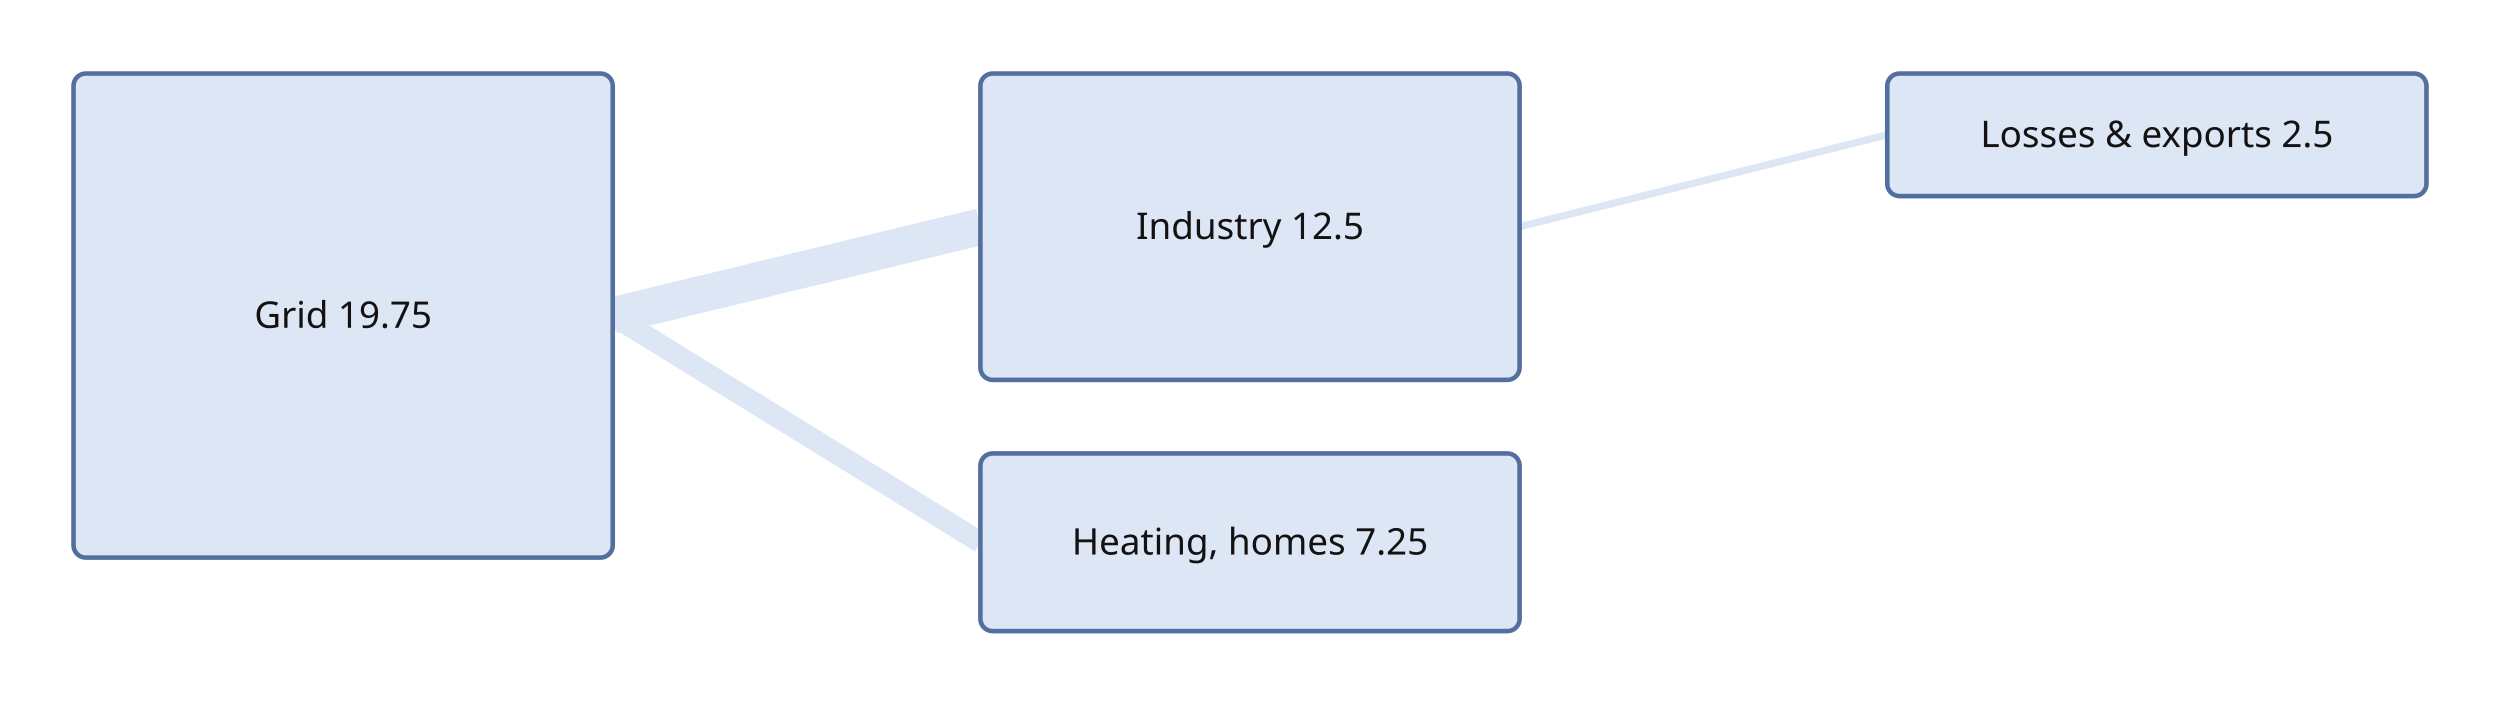
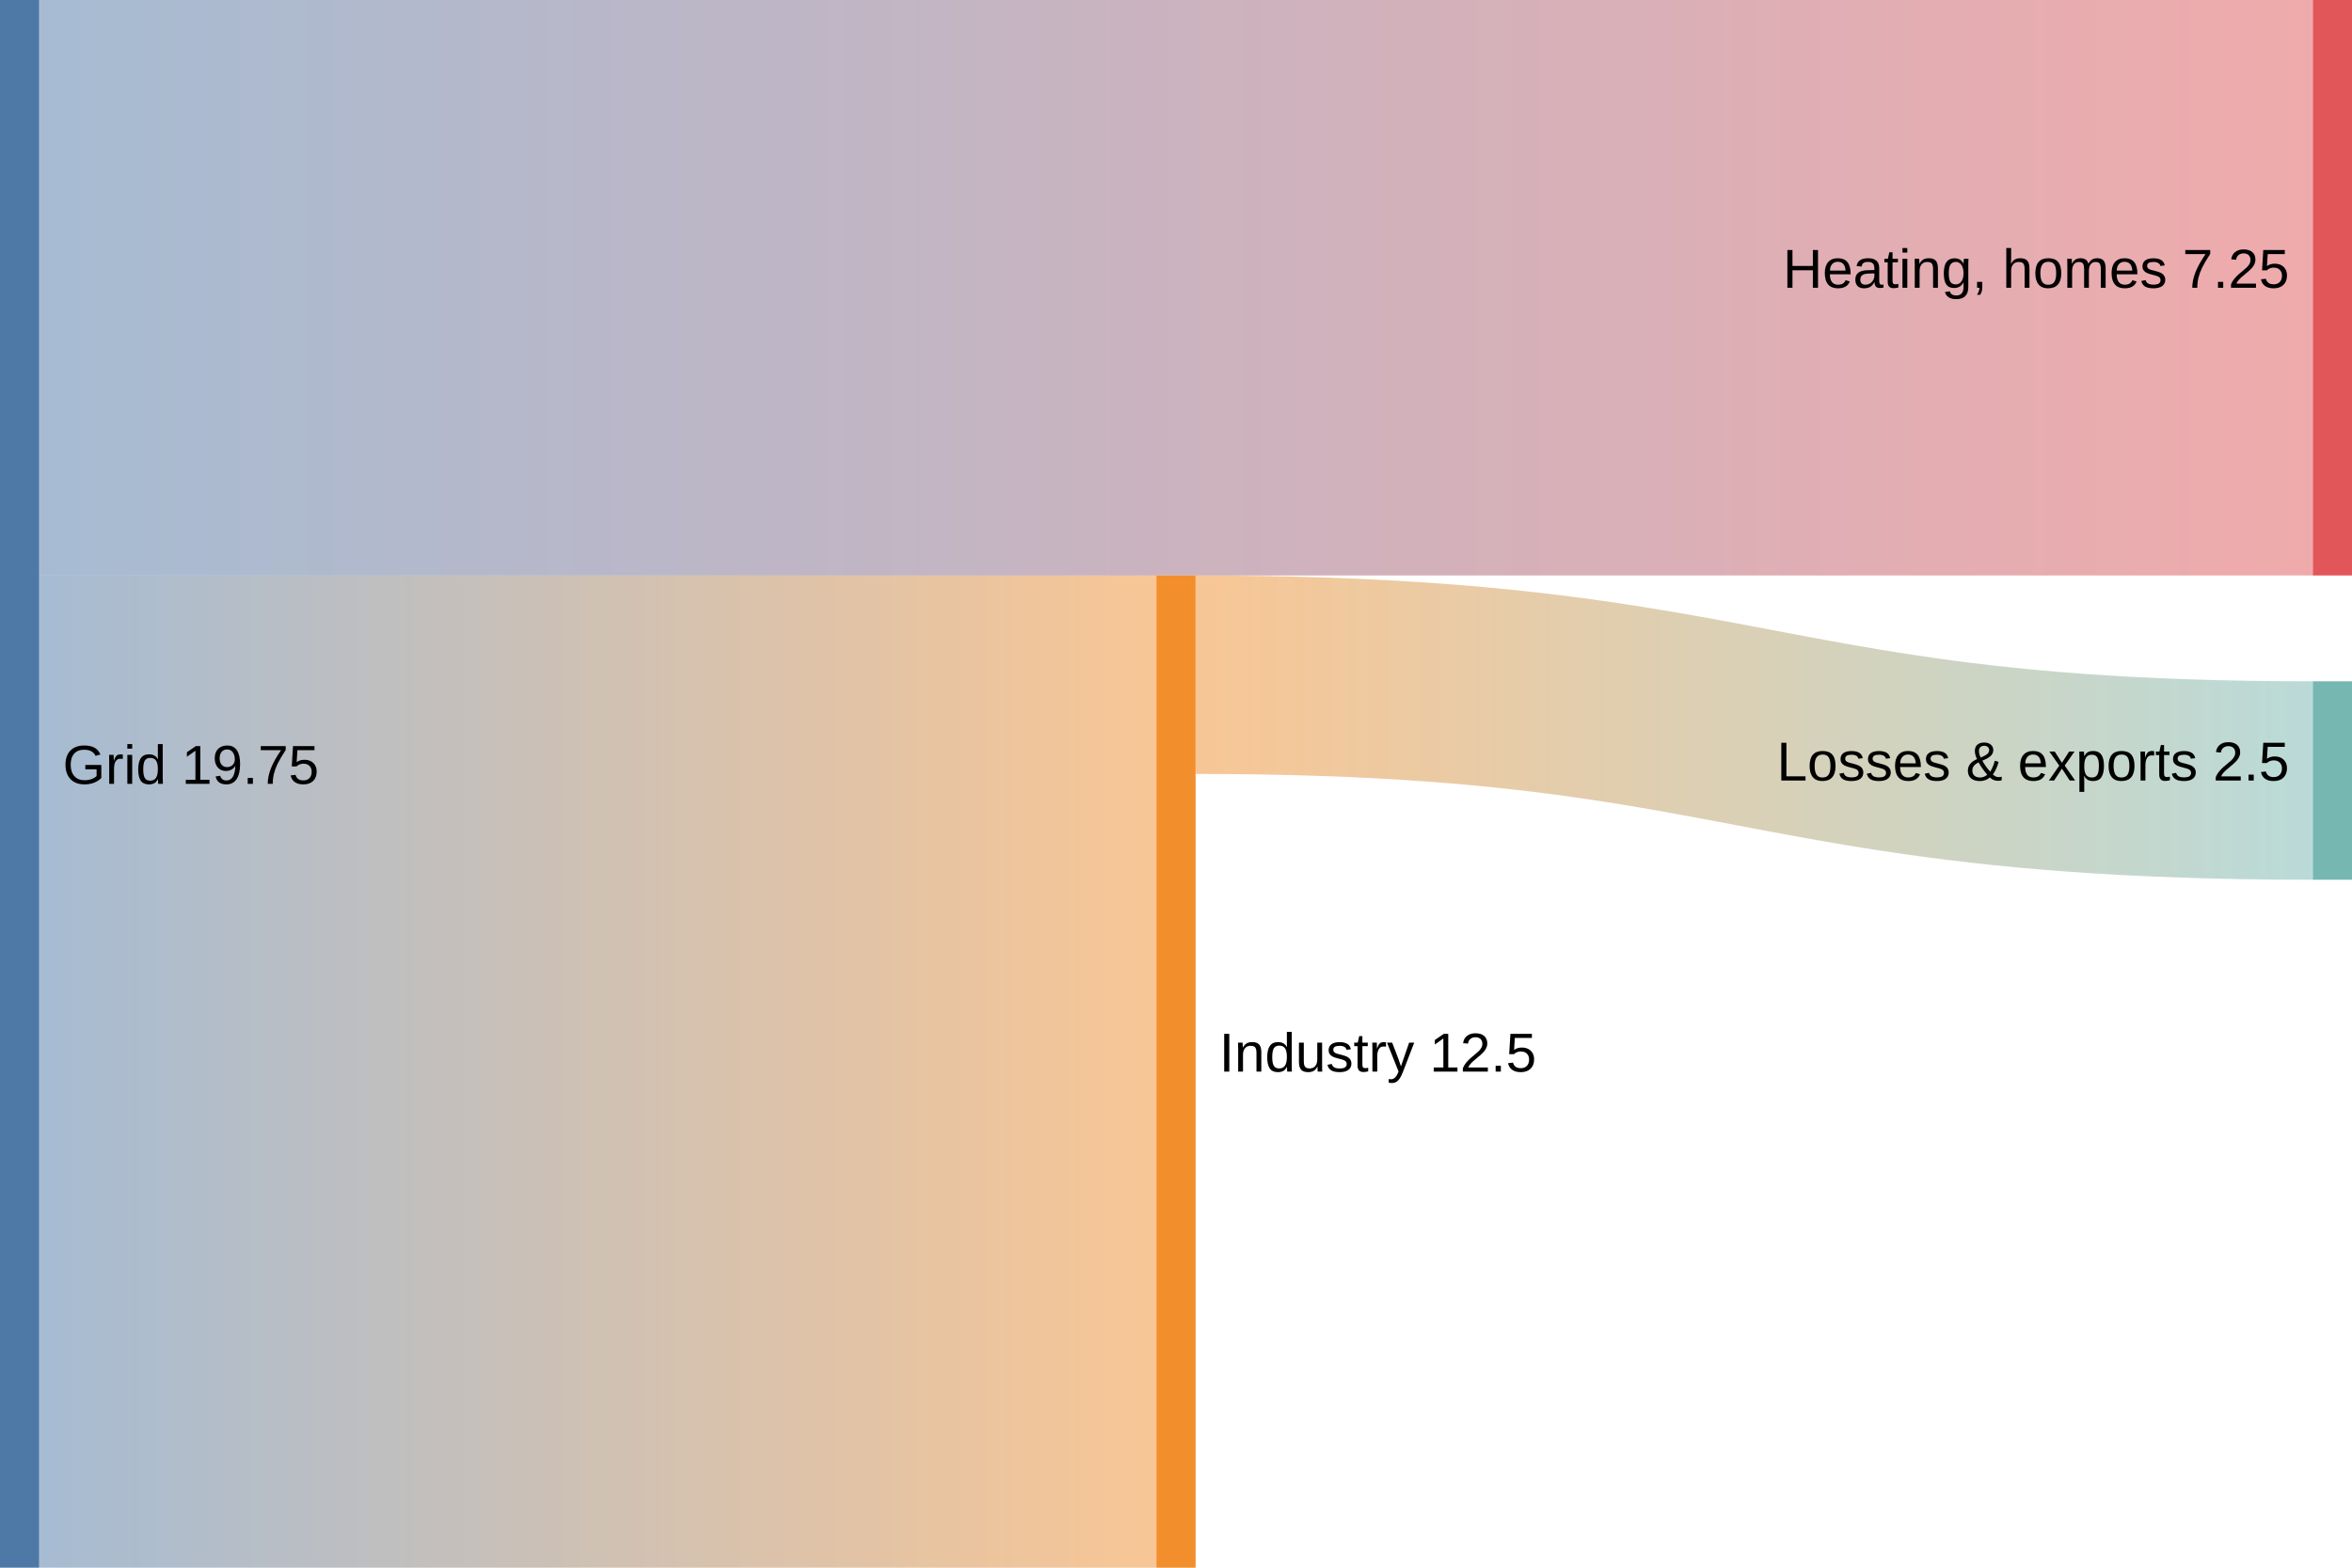
- <svg xmlns="http://www.w3.org/2000/svg" width="816" height="230" viewBox="0 0 816 230" role="graphics-document document">
-   <line x1="200" y1="103" x2="320" y2="74" stroke="#dce6f5" stroke-width="12" fill="none" />
-   <line x1="200" y1="103" x2="320" y2="177" stroke="#dce6f5" stroke-width="6.96" fill="none" />
-   <line x1="496" y1="74" x2="616" y2="44" stroke="#dce6f5" stroke-width="2.4" fill="none" />
-   <rect x="24" y="24" width="176" height="158" rx="4" fill="#dce6f5" stroke="#526f9f" stroke-width="1.5" />
-   <text x="112" y="107" text-anchor="middle" font-family="sans-serif" font-size="12" font-weight="500" fill="#141111">Grid 19.75</text>
-   <rect x="320" y="24" width="176" height="100" rx="4" fill="#dce6f5" stroke="#526f9f" stroke-width="1.5" />
-   <text x="408" y="78" text-anchor="middle" font-family="sans-serif" font-size="12" font-weight="500" fill="#141111">Industry 12.5</text>
-   <rect x="320" y="148" width="176" height="58" rx="4" fill="#dce6f5" stroke="#526f9f" stroke-width="1.5" />
-   <text x="408" y="181" text-anchor="middle" font-family="sans-serif" font-size="12" font-weight="500" fill="#141111">Heating, homes 7.25</text>
-   <rect x="616" y="24" width="176" height="40" rx="4" fill="#dce6f5" stroke="#526f9f" stroke-width="1.5" />
-   <text x="704" y="48" text-anchor="middle" font-family="sans-serif" font-size="12" font-weight="500" fill="#141111">Losses &amp; exports 2.5</text>
+ <svg xmlns="http://www.w3.org/2000/svg" width="600" height="400" viewBox="0 0 600 400" role="graphics-document document">
+   <defs>
+     <linearGradient id="mermaid-0-b3c709cf-gradient-0" gradientUnits="userSpaceOnUse" x1="10" y1="0" x2="295" y2="0">
+       <stop offset="0" stop-color="#4e79a7" />
+       <stop offset="1" stop-color="#f28e2c" />
+     </linearGradient>
+   </defs>
+   <polygon points="10,146.835 18.723,146.835 27.091,146.835 35.118,146.835 42.821,146.835 50.215,146.835 57.314,146.835 64.136,146.835 70.694,146.835 77.006,146.835 83.085,146.835 88.948,146.835 94.609,146.835 100.086,146.835 105.392,146.835 110.543,146.835 115.556,146.835 120.444,146.835 125.225,146.835 129.912,146.835 134.523,146.835 139.071,146.835 143.573,146.835 148.044,146.835 152.5,146.835 156.956,146.835 161.427,146.835 165.929,146.835 170.477,146.835 175.088,146.835 179.775,146.835 184.556,146.835 189.444,146.835 194.457,146.835 199.608,146.835 204.914,146.835 210.391,146.835 216.052,146.835 221.915,146.835 227.994,146.835 234.306,146.835 240.864,146.835 247.686,146.835 254.785,146.835 262.179,146.835 269.882,146.835 277.909,146.835 286.277,146.835 295,146.835 295,400 286.277,400 277.909,400 269.882,400 262.179,400 254.785,400 247.686,400 240.864,400 234.306,400 227.994,400 221.915,400 216.052,400 210.391,400 204.914,400 199.608,400 194.457,400 189.444,400 184.556,400 179.775,400 175.088,400 170.477,400 165.929,400 161.427,400 156.956,400 152.5,400 148.044,400 143.573,400 139.071,400 134.523,400 129.912,400 125.225,400 120.444,400 115.556,400 110.543,400 105.392,400 100.086,400 94.609,400 88.948,400 83.085,400 77.006,400 70.694,400 64.136,400 57.314,400 50.215,400 42.821,400 35.118,400 27.091,400 18.723,400 10,400" fill="url(#mermaid-0-b3c709cf-gradient-0)" fill-opacity="0.5" />
+   <defs>
+     <linearGradient id="mermaid-0-b3c709cf-gradient-1" gradientUnits="userSpaceOnUse" x1="10" y1="0" x2="590" y2="0">
+       <stop offset="0" stop-color="#4e79a7" />
+       <stop offset="1" stop-color="#e15759" />
+     </linearGradient>
+   </defs>
+   <polygon points="10,0 27.753,0 44.782,0 61.118,0 76.794,0 91.84,0 106.289,0 120.171,0 133.519,0 146.362,0 158.734,0 170.665,0 182.188,0 193.332,0 204.13,0 214.614,0 224.815,0 234.764,0 244.492,0 254.032,0 263.414,0 272.671,0 281.833,0 290.932,0 300,0 309.068,0 318.167,0 327.329,0 336.586,0 345.968,0 355.508,0 365.236,0 375.185,0 385.386,0 395.87,0 406.668,0 417.812,0 429.335,0 441.266,0 453.638,0 466.481,0 479.829,0 493.711,0 508.16,0 523.206,0 538.882,0 555.218,0 572.247,0 590,0 590,146.835 572.247,146.835 555.218,146.835 538.882,146.835 523.206,146.835 508.16,146.835 493.711,146.835 479.829,146.835 466.481,146.835 453.638,146.835 441.266,146.835 429.335,146.835 417.812,146.835 406.668,146.835 395.87,146.835 385.386,146.835 375.185,146.835 365.236,146.835 355.508,146.835 345.968,146.835 336.586,146.835 327.329,146.835 318.167,146.835 309.068,146.835 300,146.835 290.932,146.835 281.833,146.835 272.671,146.835 263.414,146.835 254.032,146.835 244.492,146.835 234.764,146.835 224.815,146.835 214.614,146.835 204.13,146.835 193.332,146.835 182.188,146.835 170.665,146.835 158.734,146.835 146.362,146.835 133.519,146.835 120.171,146.835 106.289,146.835 91.84,146.835 76.794,146.835 61.118,146.835 44.782,146.835 27.753,146.835 10,146.835" fill="url(#mermaid-0-b3c709cf-gradient-1)" fill-opacity="0.5" />
+   <defs>
+     <linearGradient id="mermaid-0-b3c709cf-gradient-2" gradientUnits="userSpaceOnUse" x1="305" y1="0" x2="590" y2="0">
+       <stop offset="0" stop-color="#f28e2c" />
+       <stop offset="1" stop-color="#76b7b2" />
+     </linearGradient>
+   </defs>
+   <polygon points="305,146.835 313.927,146.871 322.507,146.976 330.755,147.147 338.686,147.381 346.314,147.677 353.656,148.031 360.724,148.44 367.534,148.902 374.1,149.414 380.436,149.972 386.554,150.574 392.469,151.216 398.193,151.896 403.74,152.609 409.121,153.352 414.35,154.121 419.438,154.914 424.399,155.725 429.245,156.551 433.989,157.389 438.644,158.234 443.223,159.083 447.741,159.932 452.213,160.778 456.653,161.618 461.077,162.45 465.502,163.27 469.944,164.076 474.421,164.867 478.95,165.639 483.55,166.391 488.239,167.121 493.035,167.827 497.956,168.507 503.022,169.158 508.25,169.779 513.659,170.366 519.266,170.917 525.089,171.431 531.146,171.902 537.453,172.33 544.027,172.711 550.885,173.041 558.043,173.319 565.518,173.54 573.325,173.702 581.481,173.802 590,173.835 590,224.468 581.073,224.433 572.493,224.328 564.245,224.157 556.314,223.922 548.686,223.627 541.344,223.273 534.276,222.863 527.466,222.401 520.9,221.89 514.564,221.332 508.446,220.73 502.531,220.088 496.807,219.408 491.26,218.695 485.879,217.952 480.65,217.182 475.562,216.39 470.601,215.579 465.755,214.753 461.011,213.915 456.356,213.07 451.777,212.221 447.259,211.372 442.787,210.526 438.347,209.686 433.923,208.854 429.498,208.034 425.056,207.228 420.579,206.437 416.05,205.665 411.45,204.913 406.761,204.182 401.965,203.476 397.044,202.797 391.978,202.146 386.75,201.525 381.341,200.938 375.734,200.386 369.911,199.873 363.854,199.401 357.547,198.974 350.973,198.593 344.115,198.262 336.957,197.985 329.482,197.764 321.675,197.602 313.519,197.502 305,197.468" fill="url(#mermaid-0-b3c709cf-gradient-2)" fill-opacity="0.5" />
+   <rect x="0" y="0" width="10" height="400" rx="0" fill="#4e79a7" stroke="none" stroke-width="0" />
+   <rect x="295" y="146.835" width="10" height="253.165" rx="0" fill="#f28e2c" stroke="none" stroke-width="0" />
+   <rect x="590" y="0" width="10" height="146.835" rx="0" fill="#e15759" stroke="none" stroke-width="0" />
+   <rect x="590" y="173.835" width="10" height="50.633" rx="0" fill="#76b7b2" stroke="none" stroke-width="0" />
+   <text x="16" y="200" text-anchor="start" font-family="trebuchet ms, verdana, arial, sans-serif" font-size="14" font-weight="400" fill="#000000">Grid 19.75</text>
+   <text x="311" y="273.418" text-anchor="start" font-family="trebuchet ms, verdana, arial, sans-serif" font-size="14" font-weight="400" fill="#000000">Industry 12.5</text>
+   <text x="584" y="73.418" text-anchor="end" font-family="trebuchet ms, verdana, arial, sans-serif" font-size="14" font-weight="400" fill="#000000">Heating, homes 7.25</text>
+   <text x="584" y="199.152" text-anchor="end" font-family="trebuchet ms, verdana, arial, sans-serif" font-size="14" font-weight="400" fill="#000000">Losses &amp; exports 2.5</text>
</svg>
